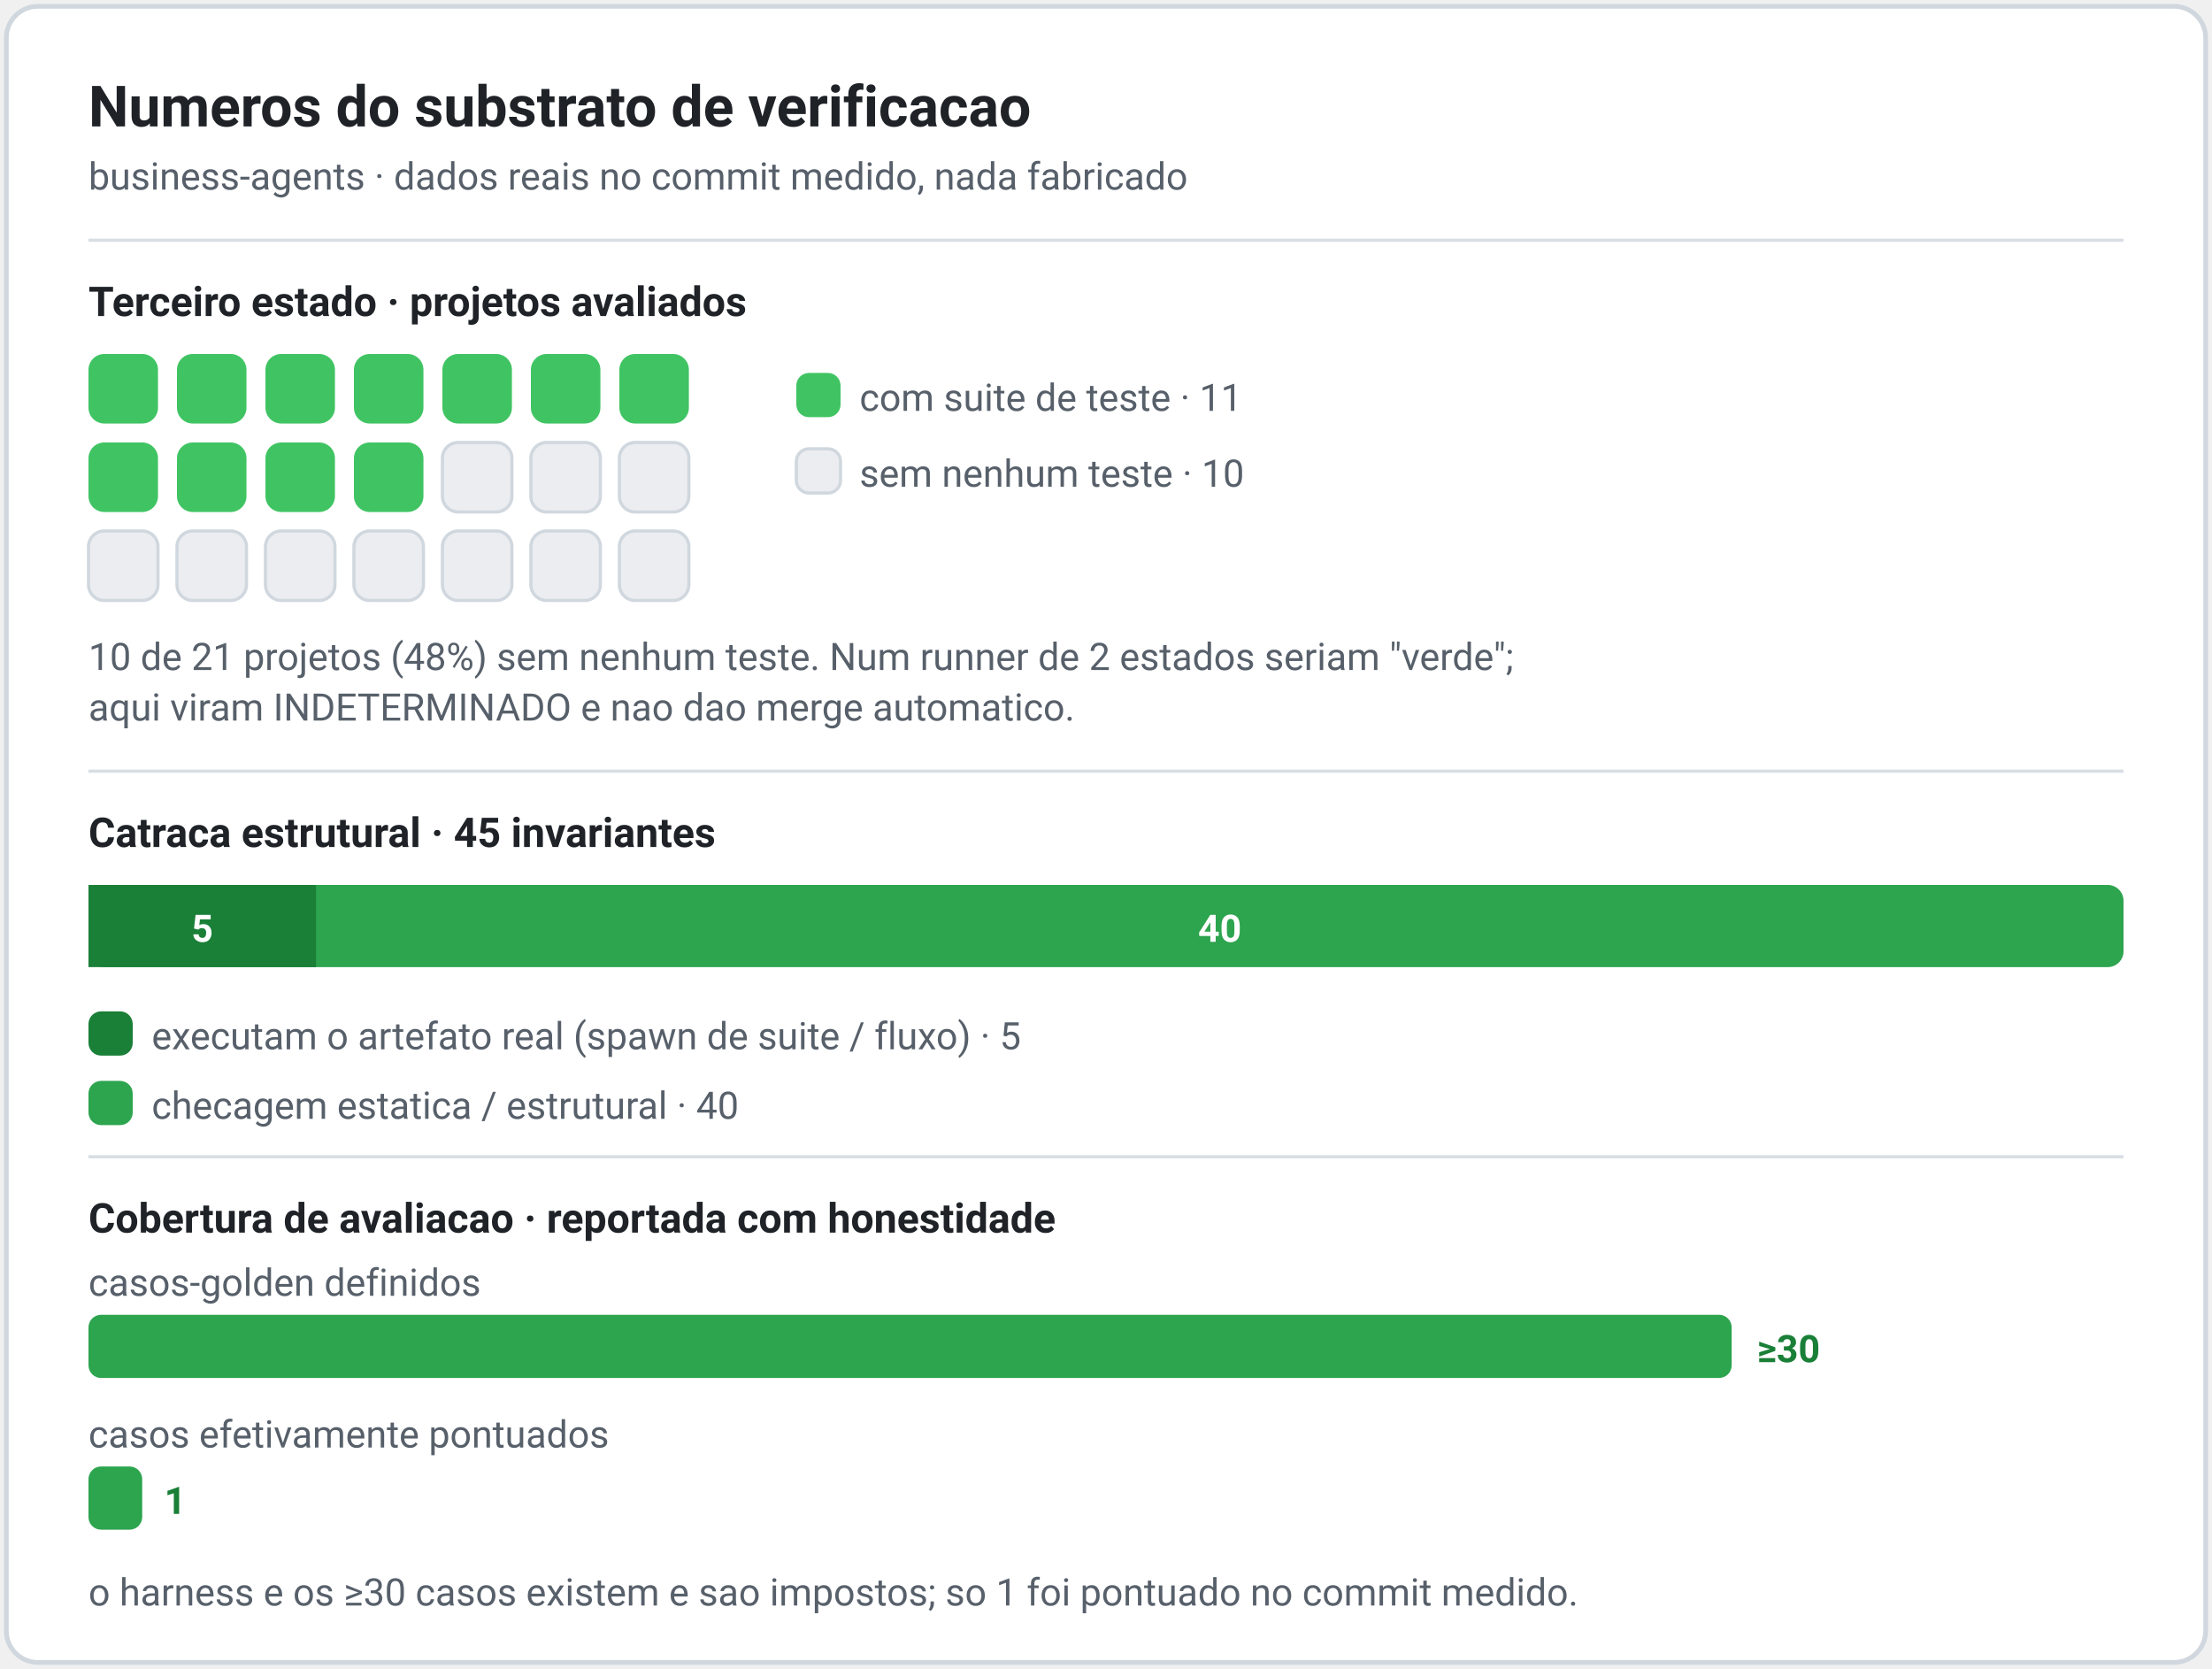
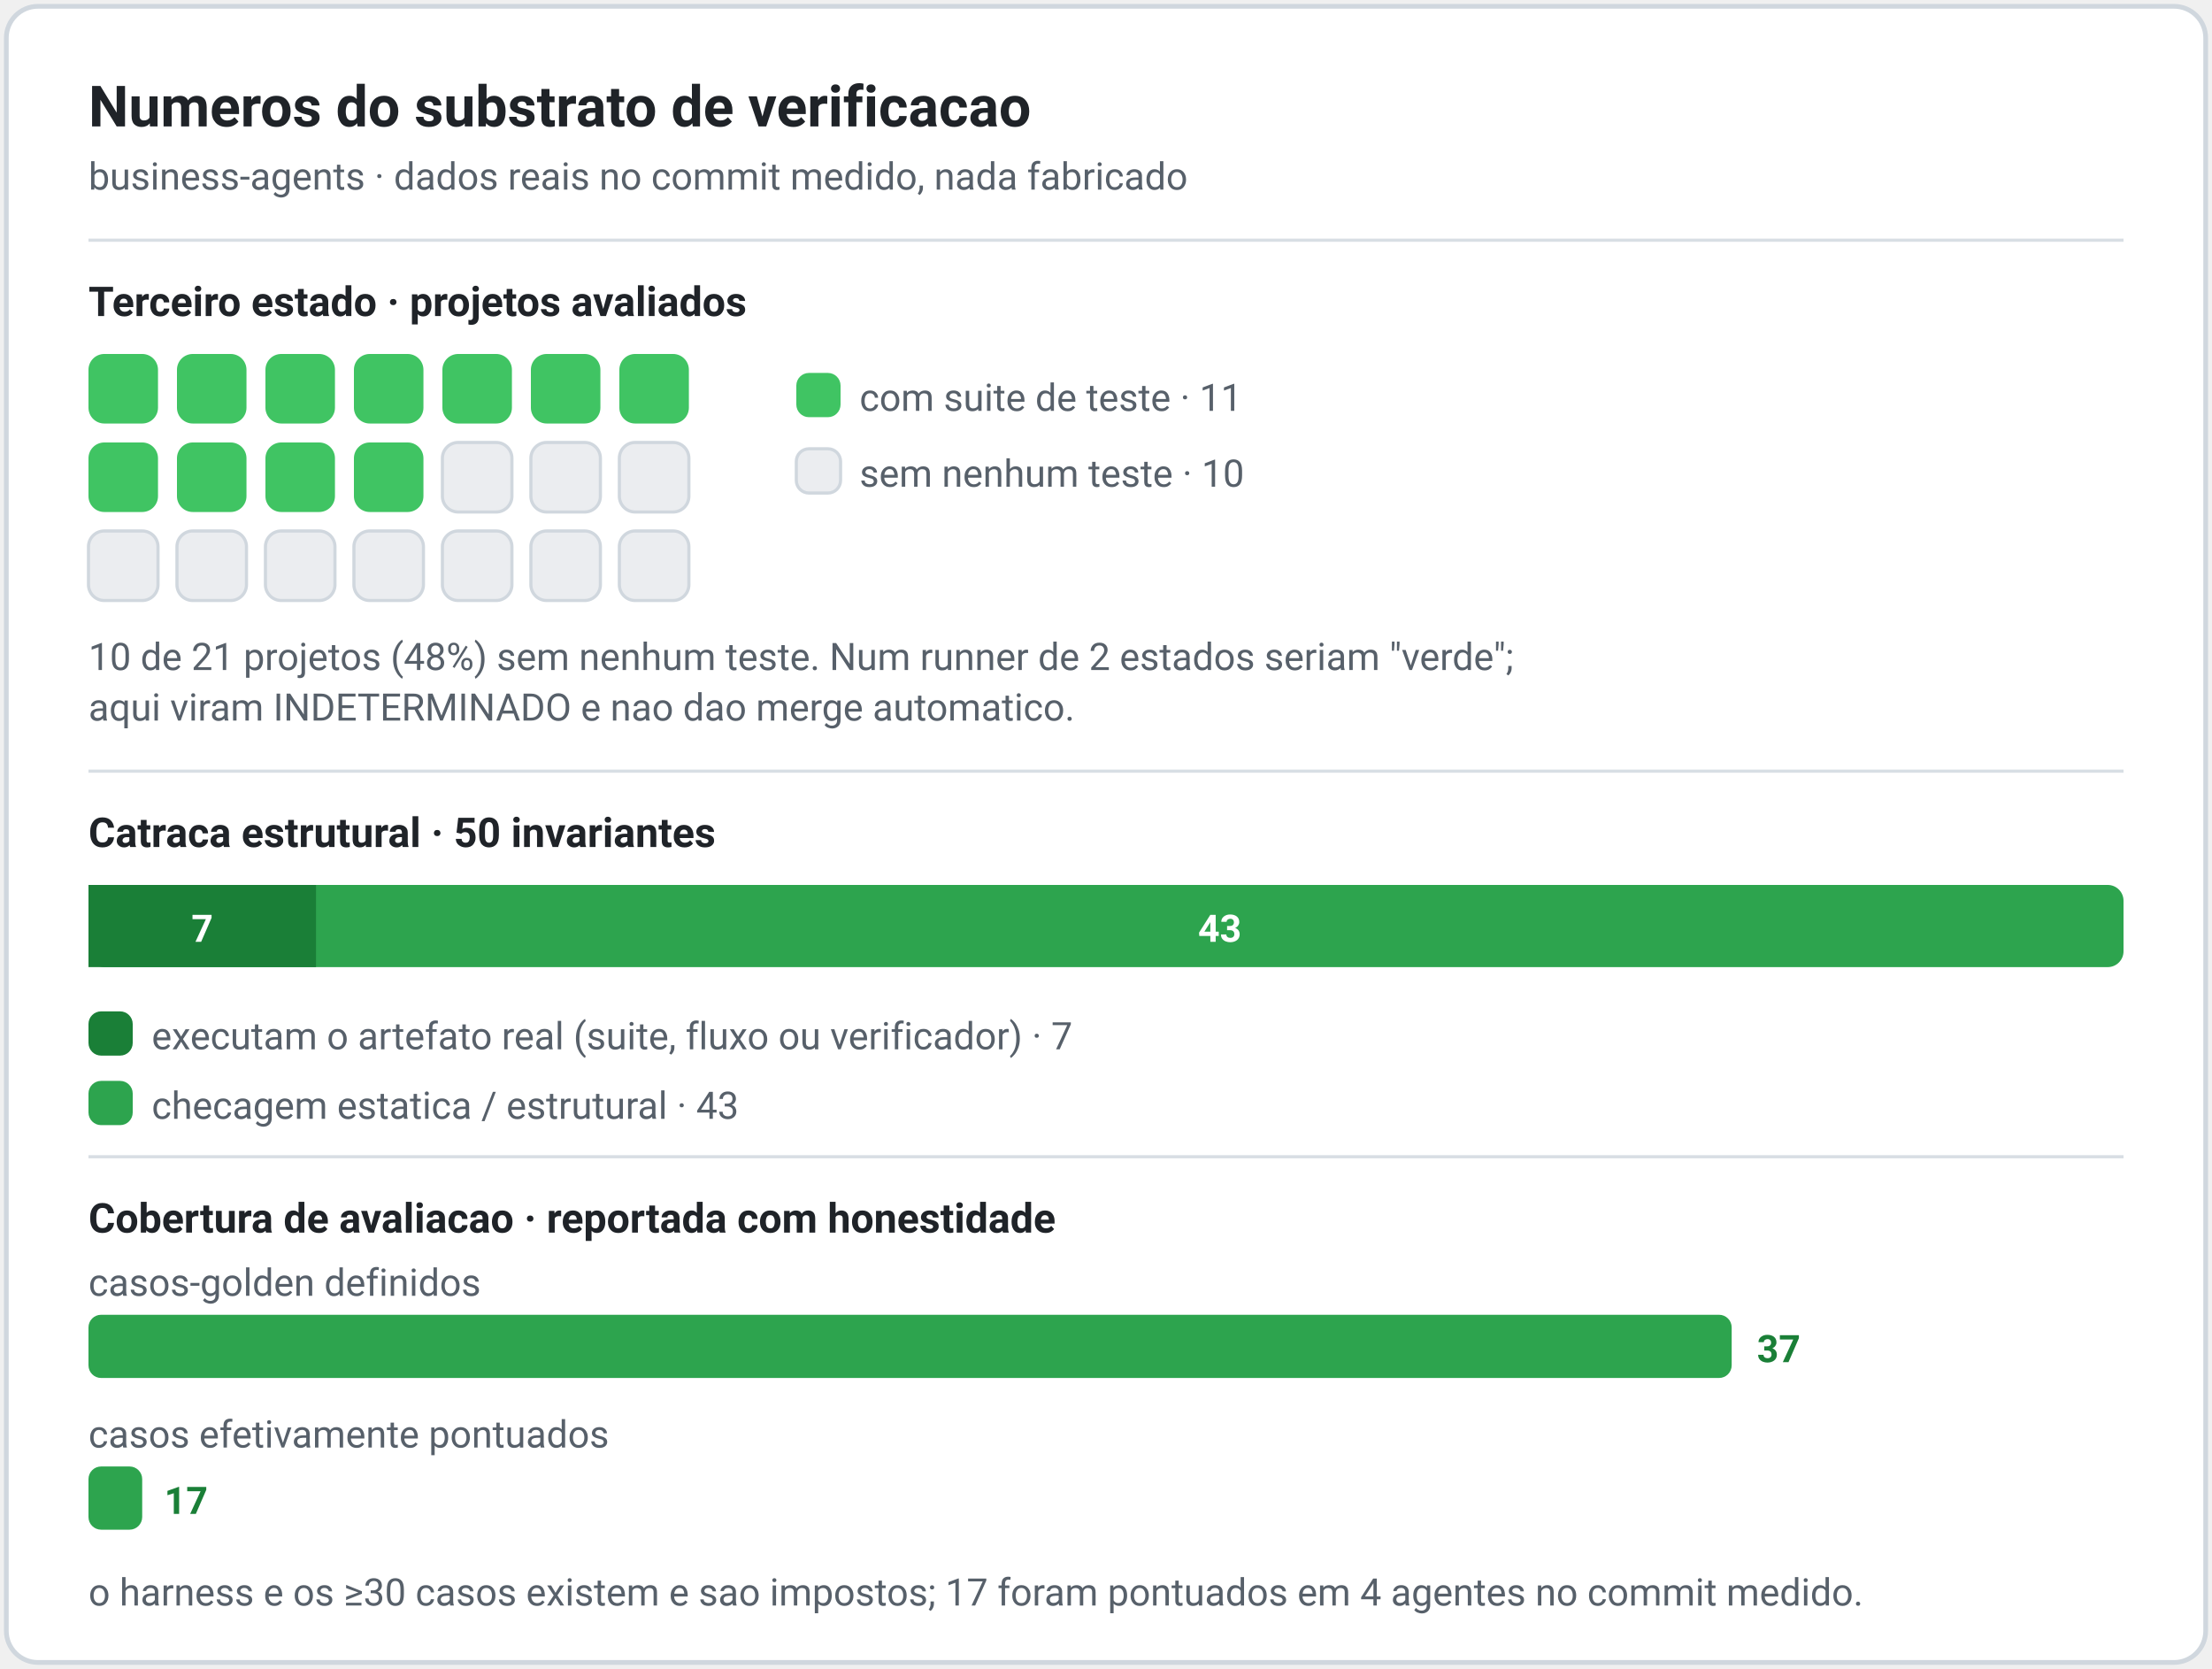
<svg xmlns="http://www.w3.org/2000/svg" viewBox="0 0 700 528" width="700" height="528" role="img" aria-label="Numeros do substrato de verificacao do business-agents">
  <style>
    text{font-family:-apple-system,BlinkMacSystemFont,"Segoe UI",Roboto,Helvetica,Arial,sans-serif}
    .h{font-size:18px;font-weight:700;fill:#1f2328}
    .sub{font-size:12px;fill:#57606a}
    .pt{font-size:13px;font-weight:600;fill:#1f2328}
    .lg{font-size:12px;fill:#57606a}
    .num{font-size:12px;font-weight:700;fill:#ffffff}
    .numg{font-size:12px;font-weight:700;fill:#1a7f37}
  </style>
  <rect x="2" y="2" width="696" height="524" rx="10" fill="#ffffff" stroke="#d0d7de" stroke-width="1.5" />
  <text x="28" y="40" class="h">Numeros do substrato de verificacao</text>
  <text x="28" y="60" class="sub">business-agents · dados reais no commit medido, nada fabricado</text>
  <line x1="28" y1="76" x2="672" y2="76" stroke="#d8dee4" stroke-width="1" />
  <text x="28" y="100" class="pt">Terceiro estado · projetos avaliados</text>
  <rect x="28" y="112" width="22" height="22" rx="5" fill="#40c463" />
  <rect x="56" y="112" width="22" height="22" rx="5" fill="#40c463" />
  <rect x="84" y="112" width="22" height="22" rx="5" fill="#40c463" />
  <rect x="112" y="112" width="22" height="22" rx="5" fill="#40c463" />
  <rect x="140" y="112" width="22" height="22" rx="5" fill="#40c463" />
  <rect x="168" y="112" width="22" height="22" rx="5" fill="#40c463" />
  <rect x="196" y="112" width="22" height="22" rx="5" fill="#40c463" />
  <rect x="28" y="140" width="22" height="22" rx="5" fill="#40c463" />
  <rect x="56" y="140" width="22" height="22" rx="5" fill="#40c463" />
  <rect x="84" y="140" width="22" height="22" rx="5" fill="#40c463" />
  <rect x="112" y="140" width="22" height="22" rx="5" fill="#40c463" />
  <rect x="140" y="140" width="22" height="22" rx="5" fill="#ebedf0" stroke="#d0d7de" />
  <rect x="168" y="140" width="22" height="22" rx="5" fill="#ebedf0" stroke="#d0d7de" />
  <rect x="196" y="140" width="22" height="22" rx="5" fill="#ebedf0" stroke="#d0d7de" />
  <rect x="28" y="168" width="22" height="22" rx="5" fill="#ebedf0" stroke="#d0d7de" />
  <rect x="56" y="168" width="22" height="22" rx="5" fill="#ebedf0" stroke="#d0d7de" />
  <rect x="84" y="168" width="22" height="22" rx="5" fill="#ebedf0" stroke="#d0d7de" />
  <rect x="112" y="168" width="22" height="22" rx="5" fill="#ebedf0" stroke="#d0d7de" />
  <rect x="140" y="168" width="22" height="22" rx="5" fill="#ebedf0" stroke="#d0d7de" />
  <rect x="168" y="168" width="22" height="22" rx="5" fill="#ebedf0" stroke="#d0d7de" />
  <rect x="196" y="168" width="22" height="22" rx="5" fill="#ebedf0" stroke="#d0d7de" />
  <rect x="252" y="118" width="14" height="14" rx="4" fill="#40c463" />
  <text x="272" y="130" class="lg">com suite de teste · 11</text>
  <rect x="252" y="142" width="14" height="14" rx="4" fill="#ebedf0" stroke="#d0d7de" />
  <text x="272" y="154" class="lg">sem nenhum teste · 10</text>
  <text x="28" y="212" class="lg">10 de 21 projetos (48%) sem nenhum teste. Num runner de 2 estados seriam "verde";</text>
  <text x="28" y="228" class="lg">aqui viram INDETERMINADO e nao dao merge automatico.</text>
  <line x1="28" y1="244" x2="672" y2="244" stroke="#d8dee4" stroke-width="1" />
-   <text x="28" y="268" class="pt">Catraca estrutural · 45 invariantes</text>
+   <text x="28" y="268" class="pt">Catraca estrutural · 50 invariantes</text>
  <rect x="28" y="280" width="644" height="26" rx="5" fill="#2da44e" />
  <rect x="28" y="280" width="72" height="26" fill="#1a7f37" />
-   <text x="64" y="298" class="num" text-anchor="middle">5</text>
-   <text x="386" y="298" class="num" text-anchor="middle">40</text>
+   <text x="64" y="298" class="num" text-anchor="middle">7</text>
+   <text x="386" y="298" class="num" text-anchor="middle">43</text>
  <rect x="28" y="320" width="14" height="14" rx="4" fill="#1a7f37" />
-   <text x="48" y="332" class="lg">executam o artefato real (spawn de suite / fluxo) · 5</text>
+   <text x="48" y="332" class="lg">executam o artefato real (suite, fluxo ou verificador) · 7</text>
  <rect x="28" y="342" width="14" height="14" rx="4" fill="#2da44e" />
-   <text x="48" y="354" class="lg">checagem estatica / estrutural · 40</text>
+   <text x="48" y="354" class="lg">checagem estatica / estrutural · 43</text>
  <line x1="28" y1="366" x2="672" y2="366" stroke="#d8dee4" stroke-width="1" />
  <text x="28" y="390" class="pt">Cobertura de avaliacao · reportada com honestidade</text>
  <text x="28" y="410" class="lg">casos-golden definidos</text>
  <rect x="28" y="416" width="520" height="20" rx="4" fill="#2da44e" />
-   <text x="556" y="431" class="numg">≥30</text>
+   <text x="556" y="431" class="numg">37</text>
  <text x="28" y="458" class="lg">casos efetivamente pontuados</text>
  <rect x="28" y="464" width="17" height="20" rx="4" fill="#2da44e" />
-   <text x="52" y="479" class="numg">1</text>
-   <text x="28" y="508" class="lg">o harness e os ≥30 casos existem e sao impostos; so 1 foi pontuado no commit medido.</text>
+   <text x="52" y="479" class="numg">17</text>
+   <text x="28" y="508" class="lg">o harness e os ≥30 casos existem e sao impostos; 17 foram pontuados em 4 agentes no commit medido.</text>
</svg>
